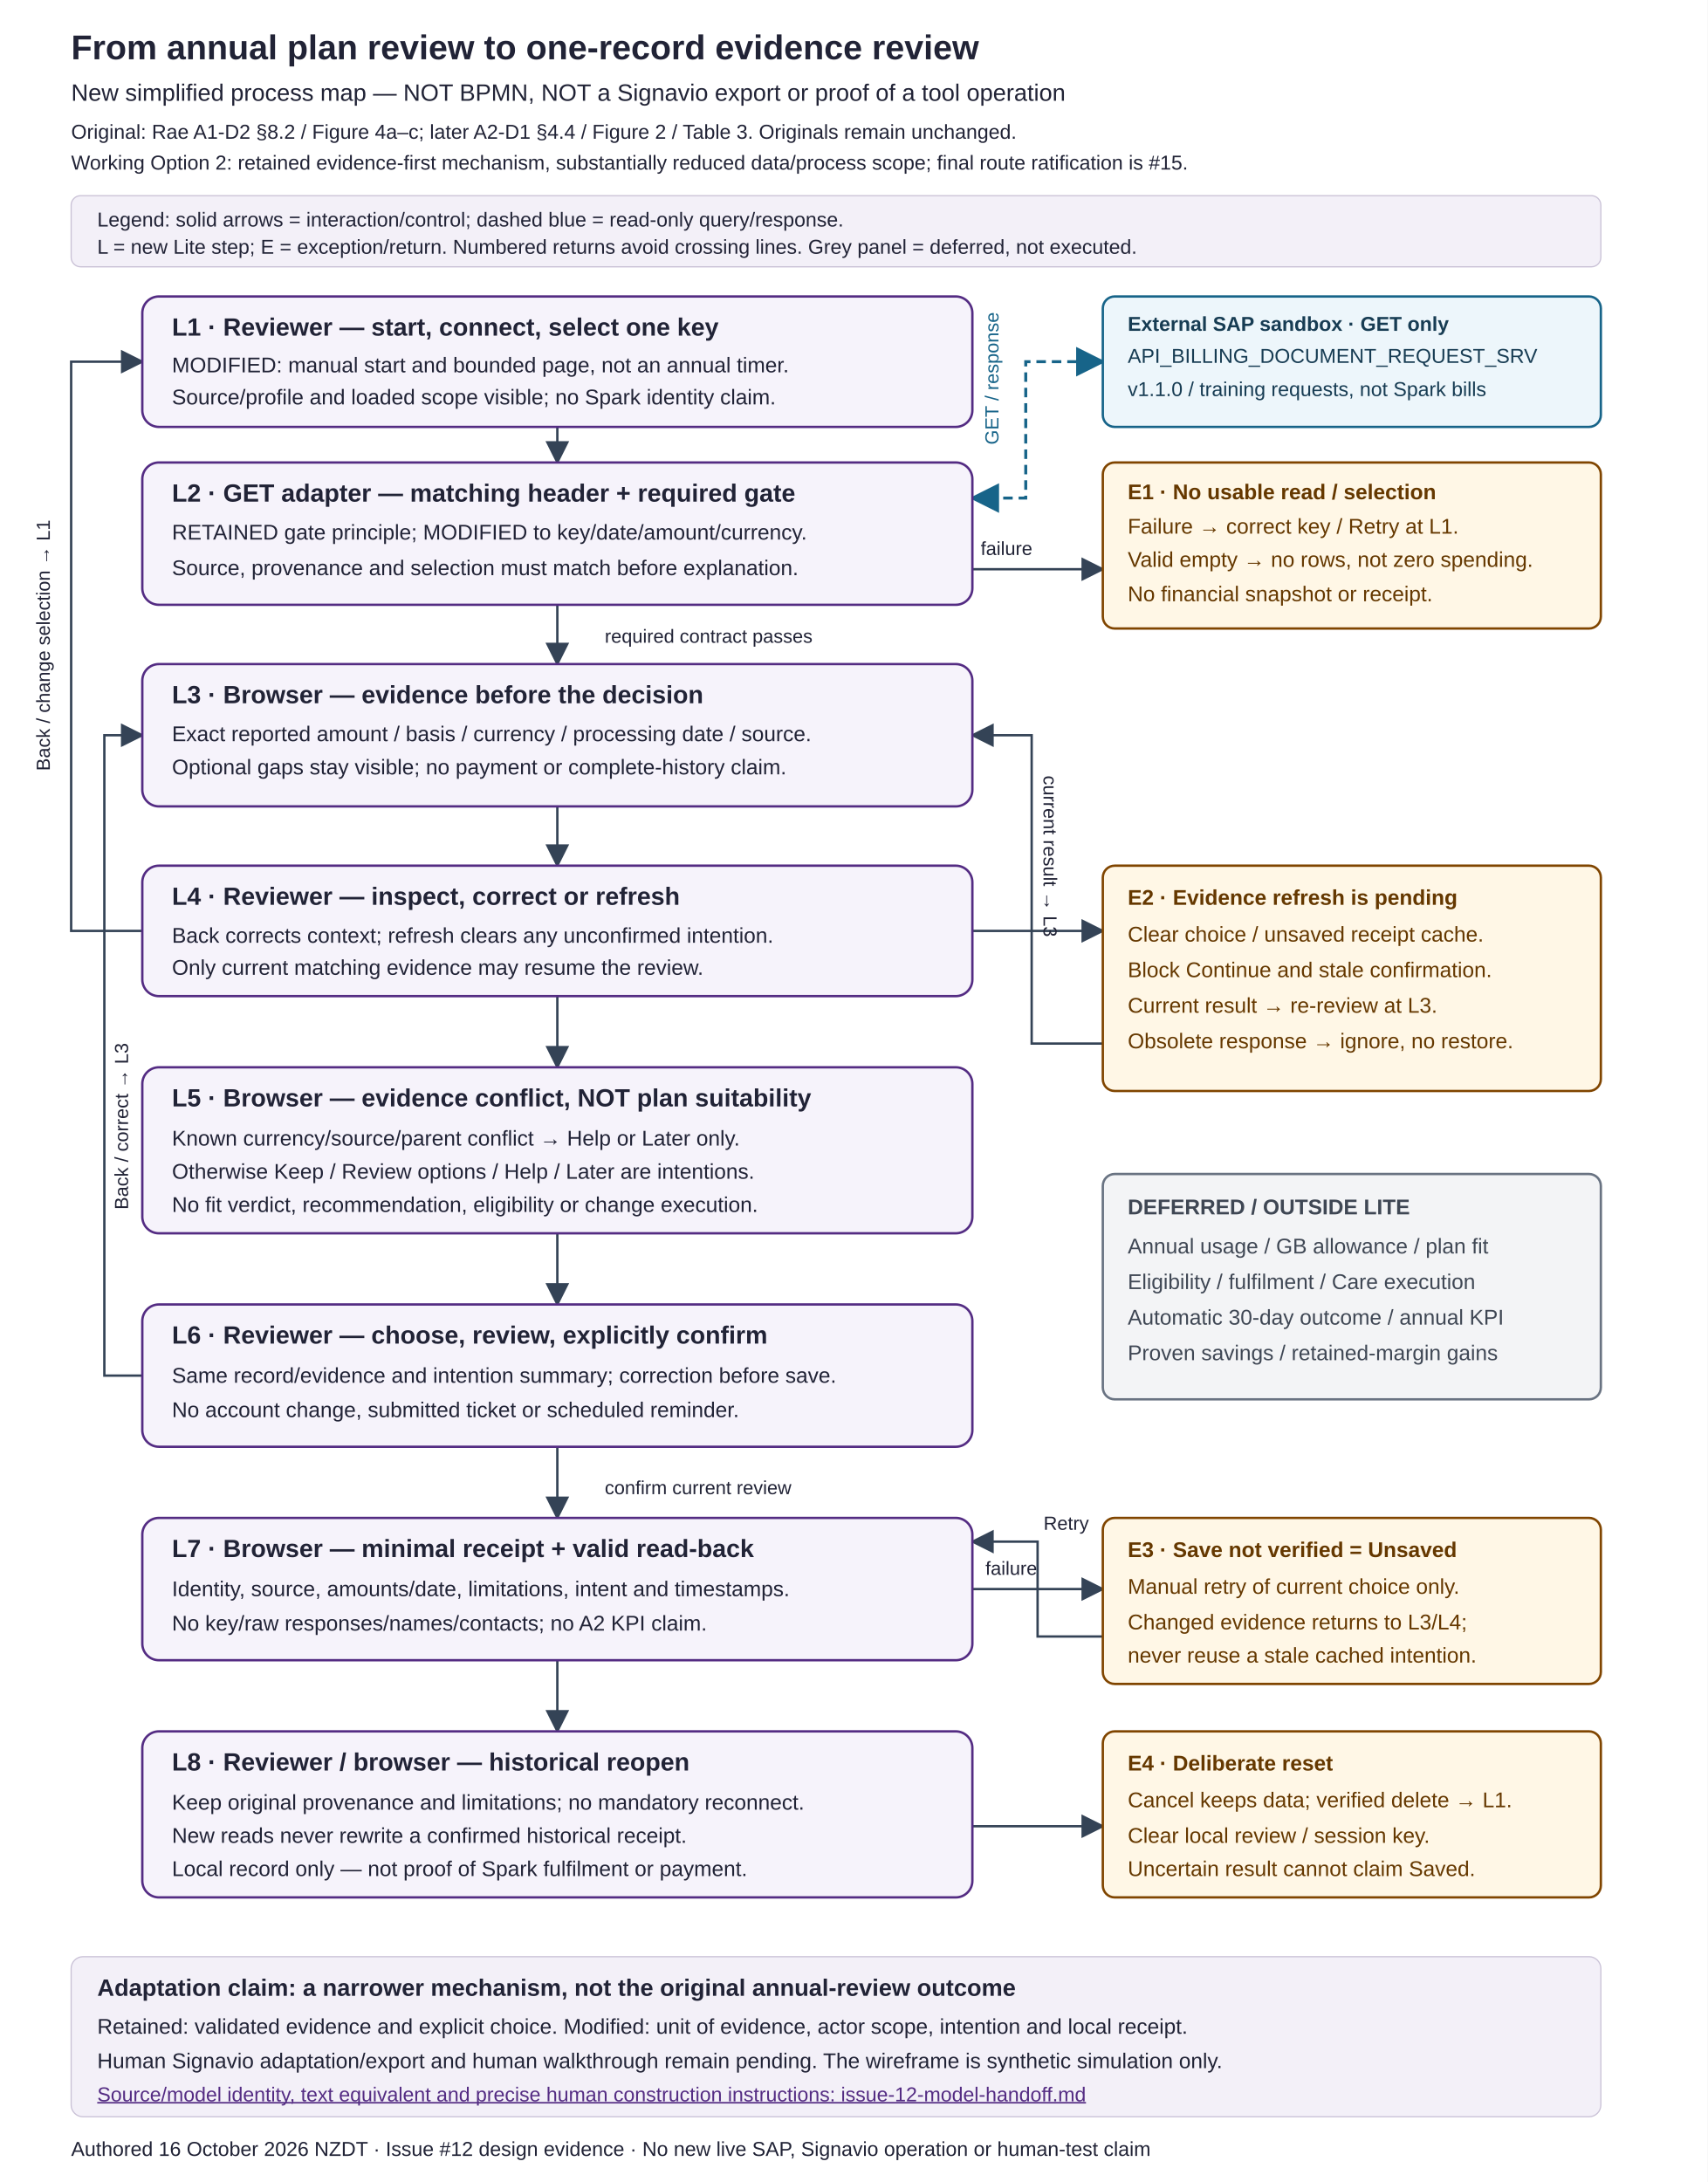
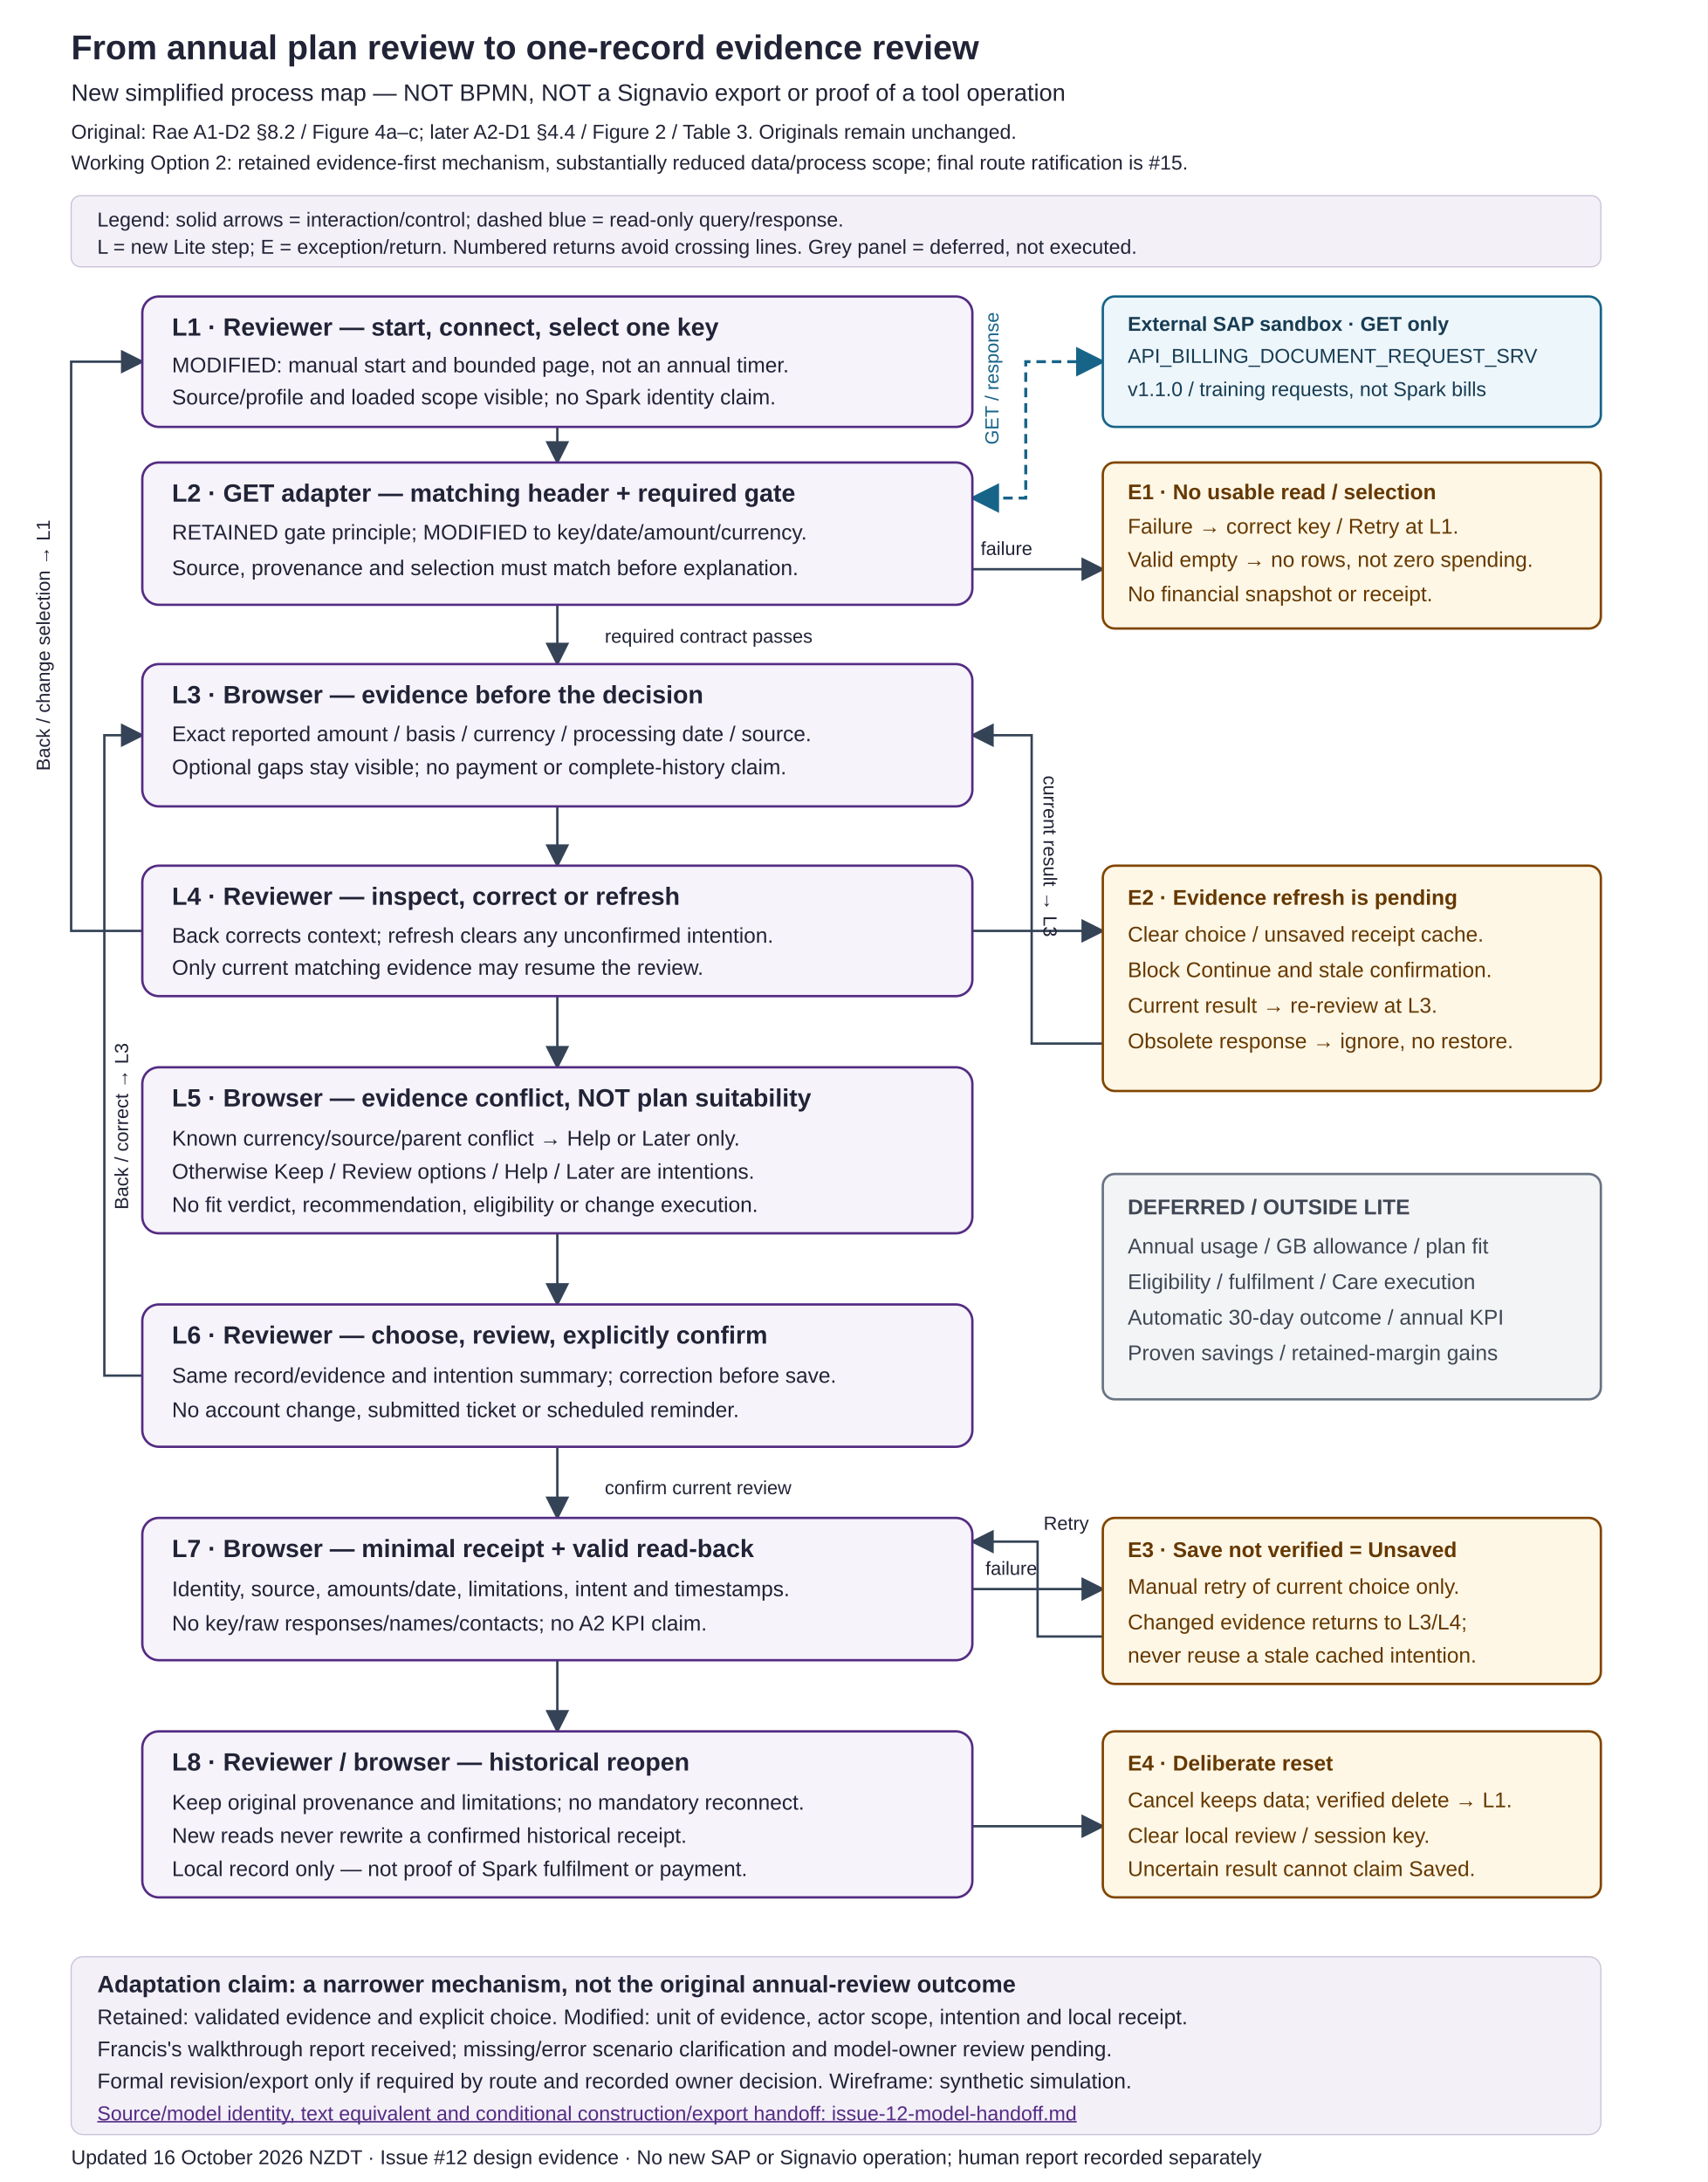
<svg xmlns="http://www.w3.org/2000/svg" width="1440" height="1840" viewBox="0 0 1440 1840" role="img" aria-labelledby="title desc">
  <defs>
    <marker id="arrow" markerWidth="10" markerHeight="10" refX="9" refY="5" orient="auto-start-reverse">
      <path d="M0 0L10 5L0 10Z" fill="#344356" />
    </marker>
    <marker id="read-arrow" markerWidth="10" markerHeight="10" refX="9" refY="5" orient="auto-start-reverse">
      <path d="M0 0L10 5L0 10Z" fill="#176489" />
    </marker>
  </defs>
  <rect width="1440" height="1840" fill="#fff" />
  <g font-family="Arial, Helvetica, sans-serif" fill="#212336">
    <text x="60" y="50" font-size="29" font-weight="bold">From annual plan review to one-record evidence review</text>
    <text x="60" y="85" font-size="20">New simplified process map — NOT BPMN, NOT a Signavio export or proof of a tool operation</text>
    <text x="60" y="117" font-size="17">Original: Rae A1-D2 §8.2 / Figure 4a–c; later A2-D1 §4.4 / Figure 2 / Table 3. Originals remain unchanged.</text>
    <text x="60" y="143" font-size="17">Working Option 2: retained evidence-first mechanism, substantially reduced data/process scope; final route ratification is #15.</text>
    <rect x="60" y="165" width="1290" height="60" rx="8" fill="#f3f0f8" stroke="#c9c1d6" />
    <text x="82" y="191" font-size="17">Legend: solid arrows = interaction/control; dashed blue = read-only query/response.</text>
    <text x="82" y="214" font-size="17">L = new Lite step; E = exception/return. Numbered returns avoid crossing lines. Grey panel = deferred, not executed.</text>
    <g stroke="#344356" stroke-width="2" fill="none" marker-end="url(#arrow)">
      <path d="M470 360V390" />
      <path d="M470 510V560" />
      <path d="M470 680V730" />
      <path d="M470 840V900" />
      <path d="M470 1040V1100" />
      <path d="M470 1220V1280" />
      <path d="M470 1400V1460" />
      <path d="M820 480H930" />
      <path d="M820 785H930" />
      <path d="M930 880H870V620H820" />
      <path d="M120 785H60V305H120" />
      <path d="M120 1160H88V620H120" />
      <path d="M820 1340H930" />
      <path d="M930 1380H875V1300H820" />
      <path d="M820 1540H930" />
    </g>
    <path d="M820 420H865V305H930" stroke="#176489" stroke-width="2.5" stroke-dasharray="8 5" fill="none" marker-start="url(#read-arrow)" marker-end="url(#read-arrow)" />
    <g font-size="16">
      <text x="510" y="542">required contract passes</text>
      <text x="827" y="468">failure</text>
      <text x="880" y="654" transform="rotate(90 880 654)">current result → L3</text>
      <text x="42" y="650" transform="rotate(-90 42 650)">Back / change selection → L1</text>
      <text x="108" y="1020" transform="rotate(-90 108 1020)">Back / correct → L3</text>
      <text x="510" y="1260">confirm current review</text>
      <text x="831" y="1328">failure</text>
      <text x="880" y="1290">Retry</text>
      <text x="842" y="375" transform="rotate(-90 842 375)" fill="#176489">GET / response</text>
    </g>
    <g fill="#f6f3fb" stroke="#542c83" stroke-width="2">
      <rect x="120" y="250" width="700" height="110" rx="14" />
      <rect x="120" y="390" width="700" height="120" rx="14" />
      <rect x="120" y="560" width="700" height="120" rx="14" />
      <rect x="120" y="730" width="700" height="110" rx="14" />
      <rect x="120" y="900" width="700" height="140" rx="14" />
      <rect x="120" y="1100" width="700" height="120" rx="14" />
      <rect x="120" y="1280" width="700" height="120" rx="14" />
      <rect x="120" y="1460" width="700" height="140" rx="14" />
    </g>
    <g font-size="21" font-weight="bold">
      <text x="145" y="283">L1 · Reviewer — start, connect, select one key</text>
      <text x="145" y="423">L2 · GET adapter — matching header + required gate</text>
      <text x="145" y="593">L3 · Browser — evidence before the decision</text>
      <text x="145" y="763">L4 · Reviewer — inspect, correct or refresh</text>
      <text x="145" y="933">L5 · Browser — evidence conflict, NOT plan suitability</text>
      <text x="145" y="1133">L6 · Reviewer — choose, review, explicitly confirm</text>
      <text x="145" y="1313">L7 · Browser — minimal receipt + valid read-back</text>
      <text x="145" y="1493">L8 · Reviewer / browser — historical reopen</text>
    </g>
    <g font-size="18">
      <text x="145" y="314">MODIFIED: manual start and bounded page, not an annual timer.</text>
      <text x="145" y="341">Source/profile and loaded scope visible; no Spark identity claim.</text>
      <text x="145" y="455">RETAINED gate principle; MODIFIED to key/date/amount/currency.</text>
      <text x="145" y="485">Source, provenance and selection must match before explanation.</text>
      <text x="145" y="625">Exact reported amount / basis / currency / processing date / source.</text>
      <text x="145" y="653">Optional gaps stay visible; no payment or complete-history claim.</text>
      <text x="145" y="795">Back corrects context; refresh clears any unconfirmed intention.</text>
      <text x="145" y="822">Only current matching evidence may resume the review.</text>
      <text x="145" y="966">Known currency/source/parent conflict → Help or Later only.</text>
      <text x="145" y="994">Otherwise Keep / Review options / Help / Later are intentions.</text>
      <text x="145" y="1022">No fit verdict, recommendation, eligibility or change execution.</text>
      <text x="145" y="1166">Same record/evidence and intention summary; correction before save.</text>
      <text x="145" y="1195">No account change, submitted ticket or scheduled reminder.</text>
      <text x="145" y="1346">Identity, source, amounts/date, limitations, intent and timestamps.</text>
      <text x="145" y="1375">No key/raw responses/names/contacts; no A2 KPI claim.</text>
      <text x="145" y="1526">Keep original provenance and limitations; no mandatory reconnect.</text>
      <text x="145" y="1554">New reads never rewrite a confirmed historical receipt.</text>
      <text x="145" y="1582">Local record only — not proof of Spark fulfilment or payment.</text>
    </g>
    <rect x="930" y="250" width="420" height="110" rx="10" fill="#edf6fb" stroke="#176489" stroke-width="2" />
    <g font-size="17" fill="#173c53">
      <text x="951" y="279" font-weight="bold">External SAP sandbox · GET only</text>
      <text x="951" y="306">API_BILLING_DOCUMENT_REQUEST_SRV</text>
      <text x="951" y="334">v1.1.0 / training requests, not Spark bills</text>
    </g>
    <g fill="#fff7e6" stroke="#804500" stroke-width="2">
      <rect x="930" y="390" width="420" height="140" rx="10" />
      <rect x="930" y="730" width="420" height="190" rx="10" />
      <rect x="930" y="1280" width="420" height="140" rx="10" />
      <rect x="930" y="1460" width="420" height="140" rx="10" />
    </g>
    <g font-size="18" fill="#653800">
      <text x="951" y="421" font-weight="bold">E1 · No usable read / selection</text>
      <text x="951" y="450">Failure → correct key / Retry at L1.</text>
      <text x="951" y="478">Valid empty → no rows, not zero spending.</text>
      <text x="951" y="507">No financial snapshot or receipt.</text>
      <text x="951" y="763" font-weight="bold">E2 · Evidence refresh is pending</text>
      <text x="951" y="794">Clear choice / unsaved receipt cache.</text>
      <text x="951" y="824">Block Continue and stale confirmation.</text>
      <text x="951" y="854">Current result → re-review at L3.</text>
      <text x="951" y="884">Obsolete response → ignore, no restore.</text>
      <text x="951" y="1313" font-weight="bold">E3 · Save not verified = Unsaved</text>
      <text x="951" y="1344">Manual retry of current choice only.</text>
      <text x="951" y="1374">Changed evidence returns to L3/L4;</text>
      <text x="951" y="1402">never reuse a stale cached intention.</text>
      <text x="951" y="1493" font-weight="bold">E4 · Deliberate reset</text>
      <text x="951" y="1524">Cancel keeps data; verified delete → L1.</text>
      <text x="951" y="1554">Clear local review / session key.</text>
      <text x="951" y="1582">Uncertain result cannot claim Saved.</text>
    </g>
    <rect x="930" y="990" width="420" height="190" rx="10" fill="#f3f4f6" stroke="#697382" stroke-width="2" />
    <g font-size="18" fill="#3f4754">
      <text x="951" y="1024" font-weight="bold">DEFERRED / OUTSIDE LITE</text>
      <text x="951" y="1057">Annual usage / GB allowance / plan fit</text>
      <text x="951" y="1087">Eligibility / fulfilment / Care execution</text>
      <text x="951" y="1117">Automatic 30-day outcome / annual KPI</text>
      <text x="951" y="1147">Proven savings / retained-margin gains</text>
    </g>
-     <rect x="60" y="1650" width="1290" height="135" rx="10" fill="#f3f0f8" stroke="#c9c1d6" />
-     <text x="82" y="1683" font-size="20" font-weight="bold">Adaptation claim: a narrower mechanism, not the original annual-review outcome</text>
-     <text x="82" y="1715" font-size="18">Retained: validated evidence and explicit choice. Modified: unit of evidence, actor scope, intention and local receipt.</text>
-     <text x="82" y="1744" font-size="18">Human Signavio adaptation/export and human walkthrough remain pending. The wireframe is synthetic simulation only.</text>
+     <rect x="60" y="1650" width="1290" height="150" rx="10" fill="#f3f0f8" stroke="#c9c1d6" />
+     <text x="82" y="1680" font-size="20" font-weight="bold">Adaptation claim: a narrower mechanism, not the original annual-review outcome</text>
+     <text x="82" y="1707" font-size="18">Retained: validated evidence and explicit choice. Modified: unit of evidence, actor scope, intention and local receipt.</text>
+     <g id="current-status" font-size="18">
+       <text x="82" y="1734">Francis's walkthrough report received; missing/error scenario clarification and model-owner review pending.</text>
+       <text x="82" y="1761">Formal revision/export only if required by route and recorded owner decision. Wireframe: synthetic simulation.</text>
+     </g>
    <a href="issue-12-model-handoff.md">
-       <text x="82" y="1772" font-size="17" fill="#542c83" text-decoration="underline">Source/model identity, text equivalent and precise human construction instructions: issue-12-model-handoff.md</text>
+       <text x="82" y="1788" font-size="17" fill="#542c83" text-decoration="underline">Source/model identity, text equivalent and conditional construction/export handoff: issue-12-model-handoff.md</text>
    </a>
-     <text x="60" y="1818" font-size="17">Authored 16 October 2026 NZDT · Issue #12 design evidence · No new live SAP, Signavio operation or human-test claim</text>
+     <text x="60" y="1825" font-size="17">Updated 16 October 2026 NZDT · Issue #12 design evidence · No new SAP or Signavio operation; human report recorded separately</text>
  </g>
</svg>
